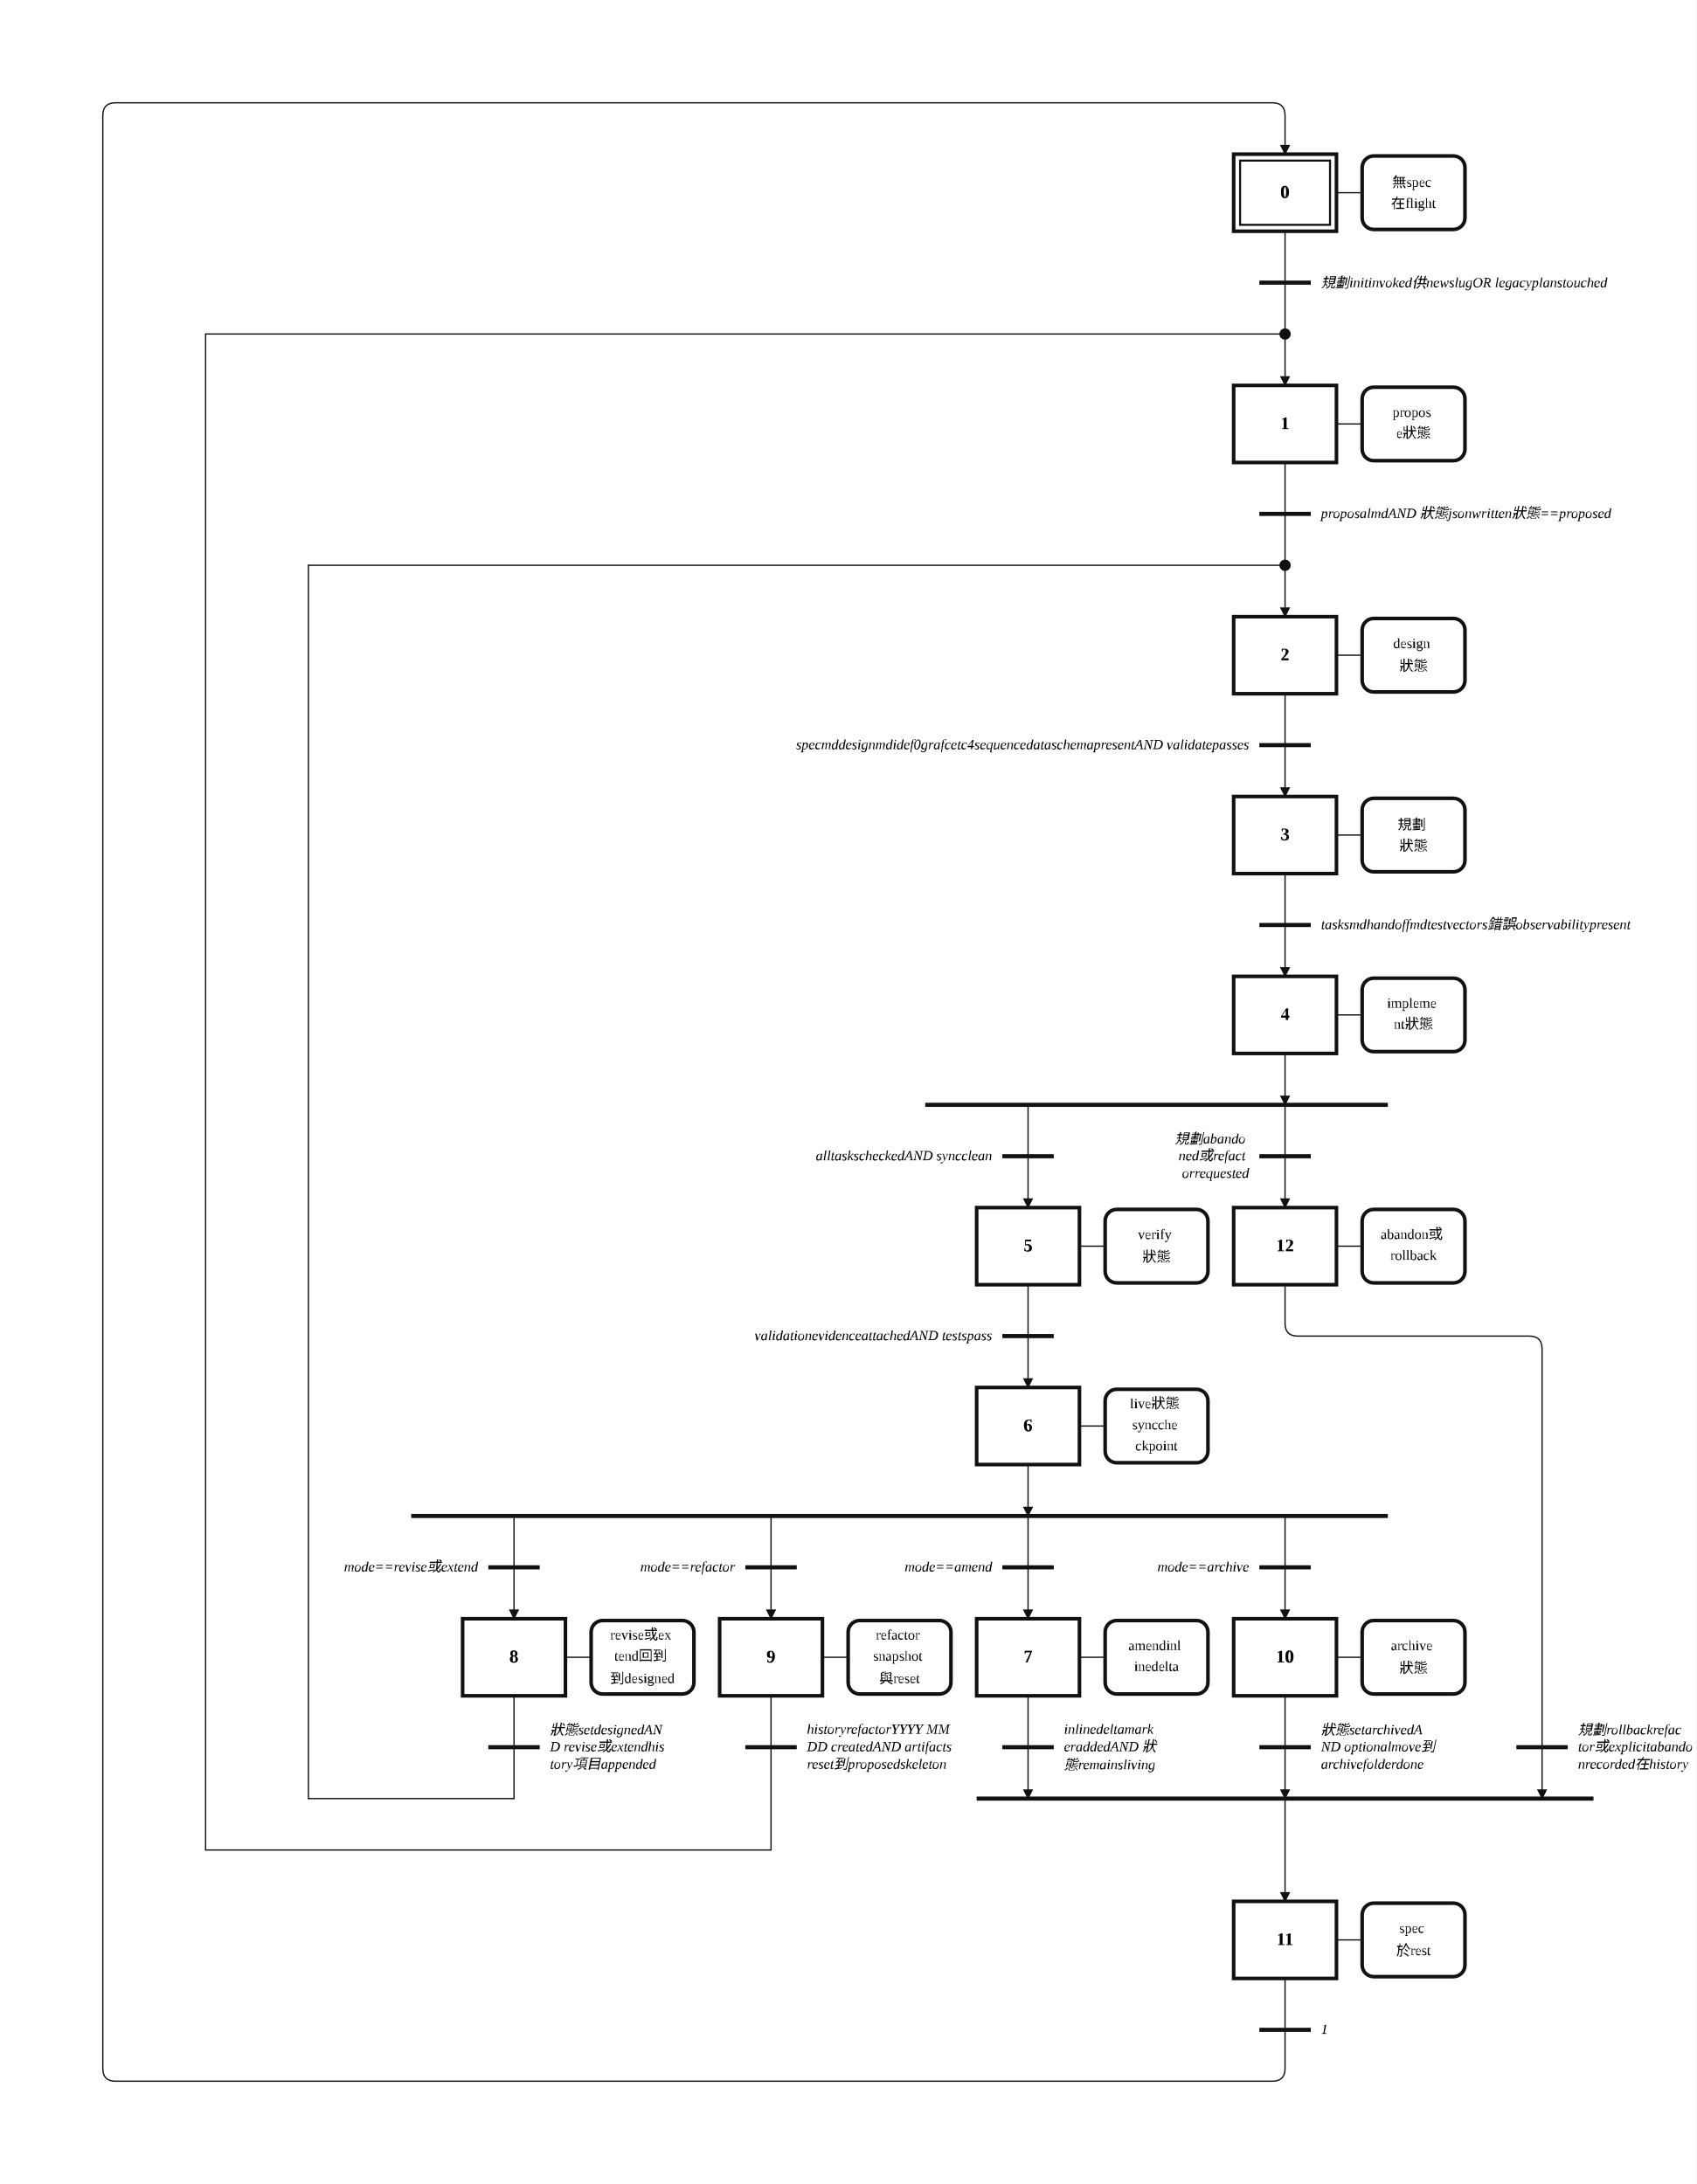
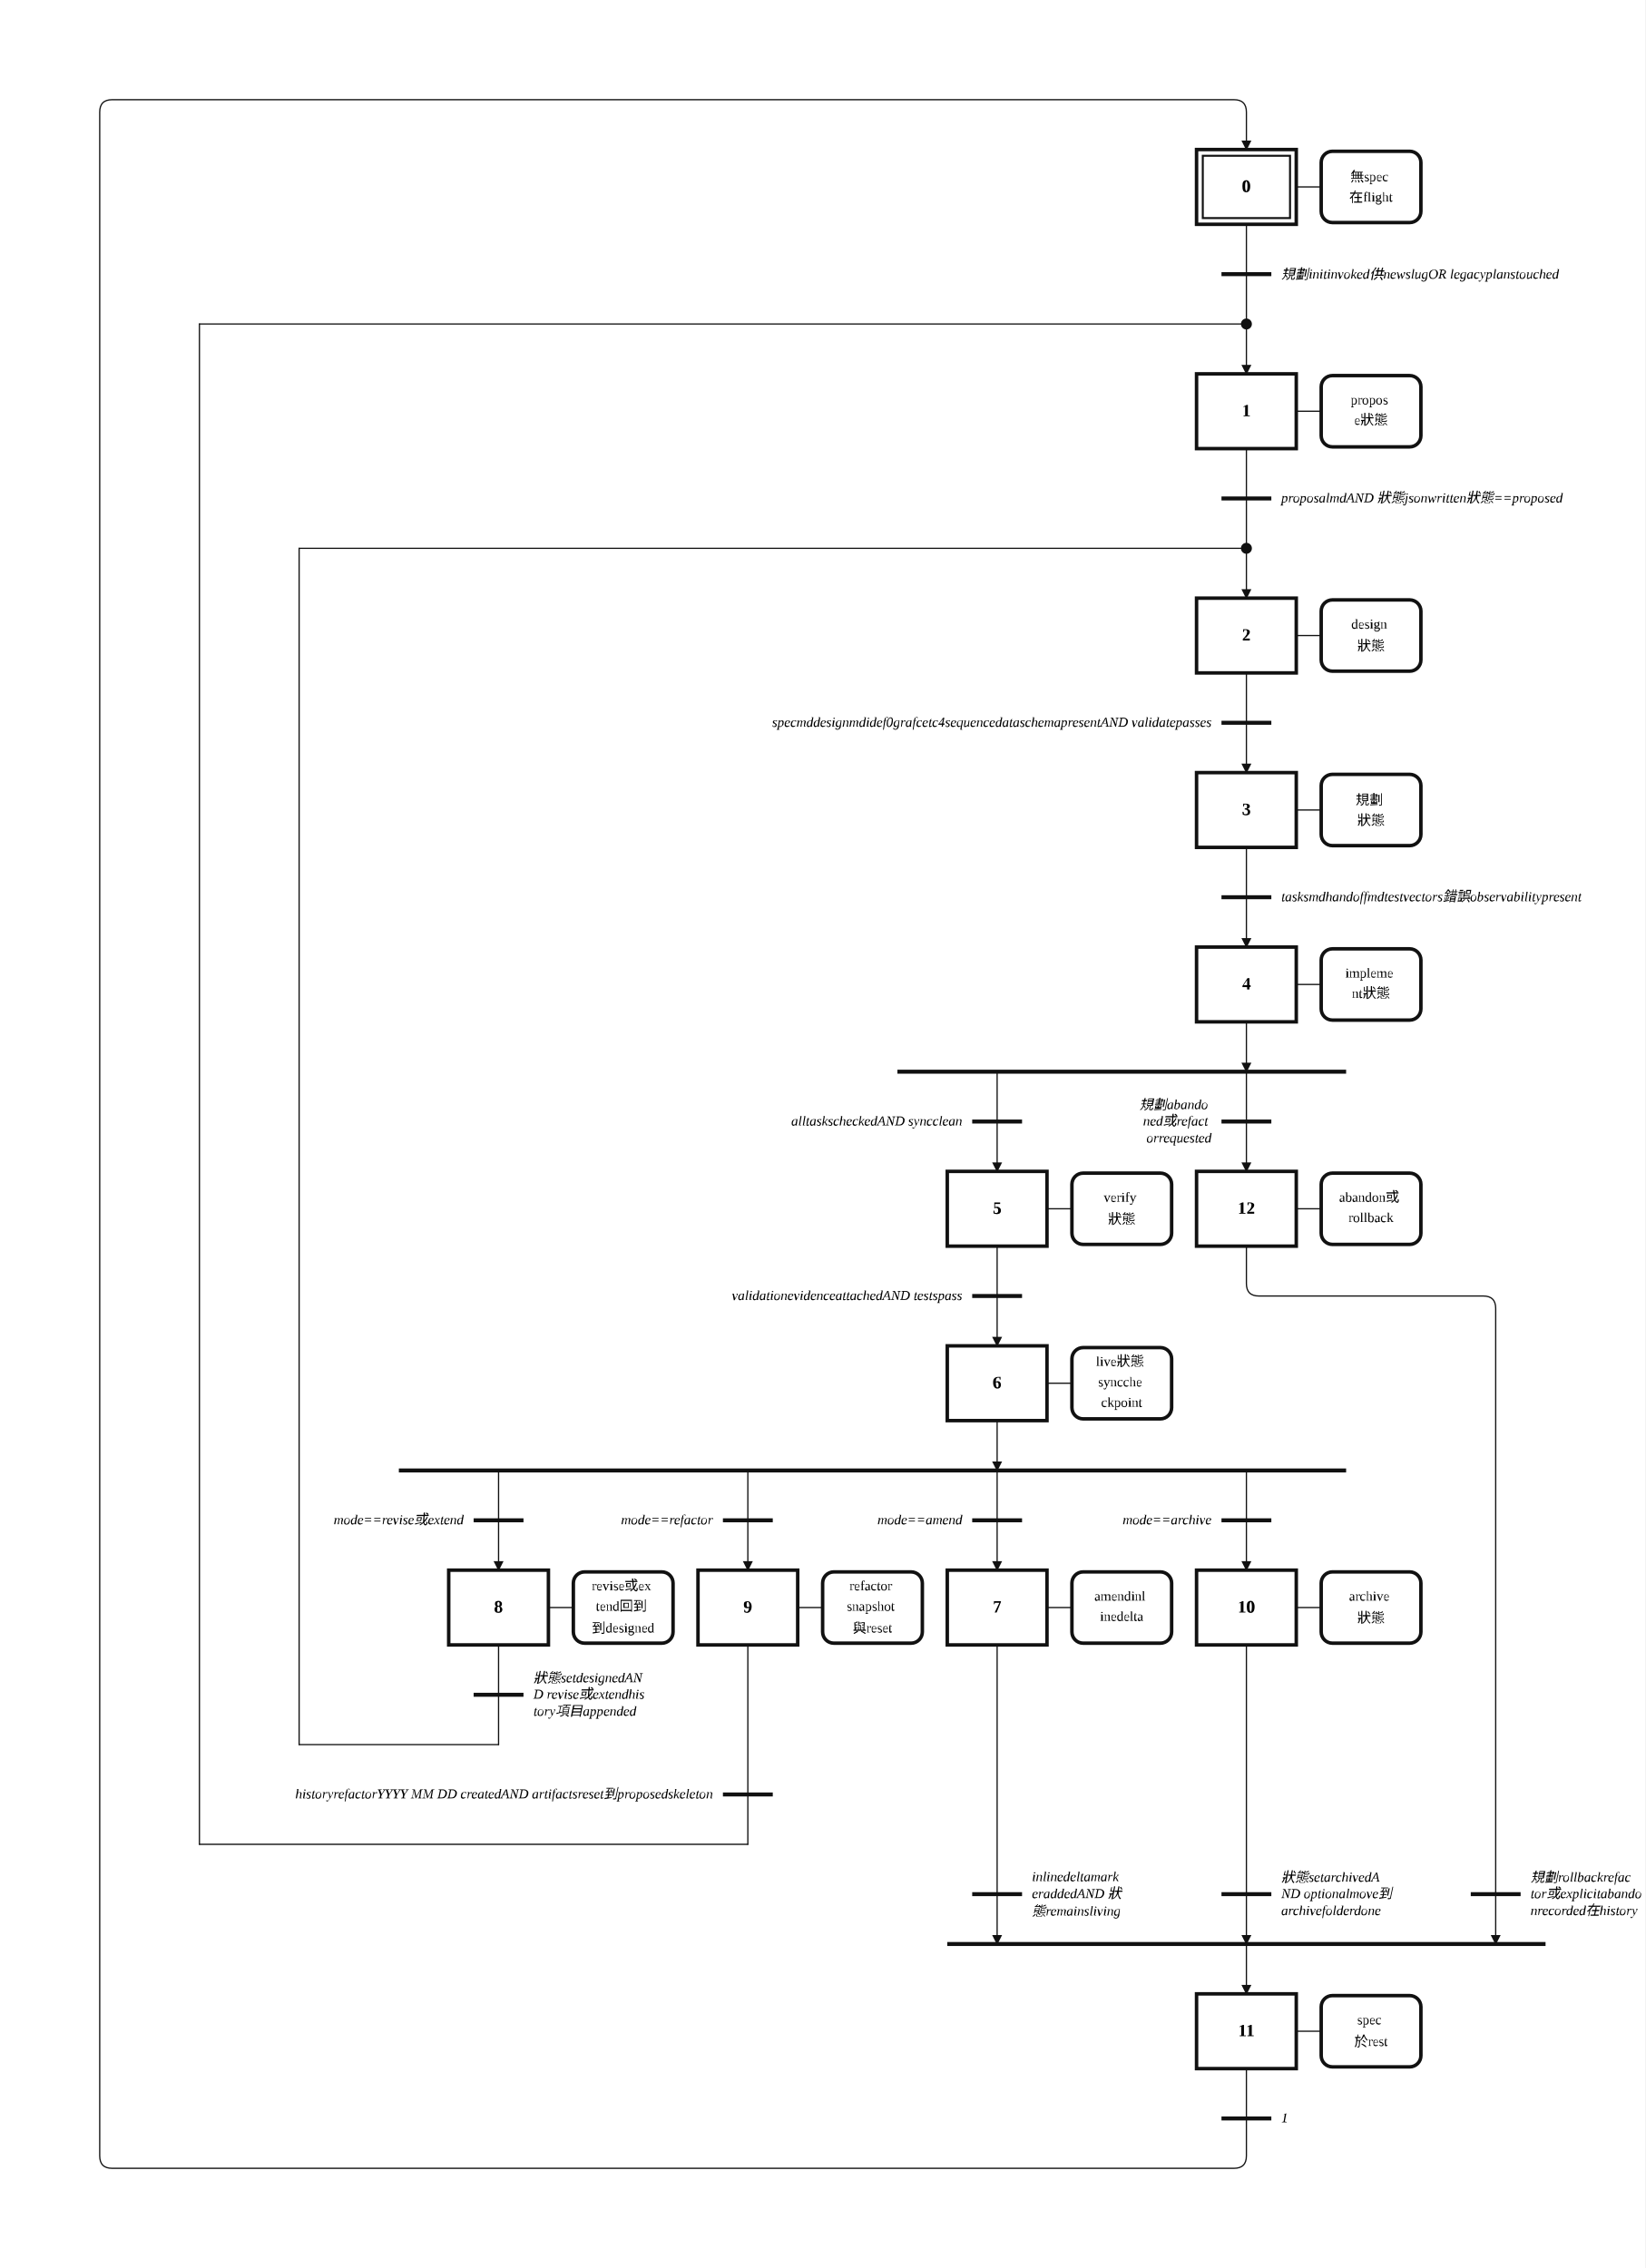
- <svg xmlns="http://www.w3.org/2000/svg" width="1320" height="1700" viewBox="-30.00 -2.00 66.00 85.00" role="img">
+ <svg xmlns="http://www.w3.org/2000/svg" width="1320" height="1820" viewBox="-30.00 -2.00 66.00 91.00" role="img">
  <style>
.step{fill:#fff;stroke:#111;stroke-width:.14}.step-inner{fill:none;stroke:#111;stroke-width:.08}
.action{fill:#fff;stroke:#111;stroke-width:.14}.gate{stroke:#111;stroke-width:.16}
.edge{fill:none;stroke:#111;stroke-width:.05;stroke-linecap:round;stroke-linejoin:round}.edge-arrow{marker-end:url(#arrow)}
.flyover-mask{stroke:#fff;stroke-width:.12;stroke-linecap:round}
.flyover{fill:none;stroke:#111;stroke-width:.05;stroke-linecap:round}
.junction{fill:#111;stroke:#111;stroke-width:0}.branch-junction{fill:#fff;stroke:#111;stroke-width:.08}
.assoc{stroke:#111;stroke-width:.05}.label{font:bold .7px 'Times New Roman', 'BiauKai', 'DFKai-SB', serif;text-anchor:middle;dominant-baseline:middle}
.action-label{font:.55px 'Times New Roman', 'BiauKai', 'DFKai-SB', serif;text-anchor:middle;dominant-baseline:middle}.gate-label{font:italic .55px 'Times New Roman', 'BiauKai', 'DFKai-SB', serif;text-anchor:start;dominant-baseline:middle}.gate-label-left{font:italic .55px 'Times New Roman', 'BiauKai', 'DFKai-SB', serif;text-anchor:end;dominant-baseline:middle}
</style>
  <defs>
    <marker id="arrow" markerWidth="0.4" markerHeight="0.4" refX="0.36" refY="0.2" orient="auto" markerUnits="userSpaceOnUse">
      <path d="M 0 0 L 0.4 0.2 L 0 0.4 z" fill="#111" />
    </marker>
  </defs>
-   <rect x="-30.00" y="-2.00" width="66.00" height="85.00" fill="white" />
+   <rect x="-30.00" y="-2.00" width="66.00" height="91.00" fill="white" />
  <path class="edge edge-arrow" d="M 20.00 9.00 L 20.00 13.00" />
  <path class="edge edge-arrow" d="M 20.00 18.00 L 20.00 22.00" />
  <path class="edge" d="M 20.00 7.00 L 20.00 9.00" />
  <path class="edge" d="M 20.00 16.00 L 20.00 18.00" />
  <path class="edge" d="M 20.00 25.00 L 20.00 27.00" />
  <path class="edge edge-arrow" d="M 20.00 27.00 L 20.00 29.00" />
  <path class="edge" d="M 20.00 32.00 L 20.00 34.00" />
  <path class="edge edge-arrow" d="M 20.00 34.00 L 20.00 36.00" />
  <path class="edge edge-arrow" d="M 20.00 39.00 L 20.00 41.00" />
  <path class="edge edge-arrow" d="M 10.00 41.00 L 10.00 45.00" />
  <path class="edge edge-arrow" d="M 20.00 41.00 L 20.00 45.00" />
  <path class="edge" d="M 10.00 48.00 L 10.00 50.00" />
  <path class="edge edge-arrow" d="M 10.00 50.00 L 10.00 52.00" />
  <path class="edge edge-arrow" d="M 10.00 55.00 L 10.00 57.00" />
  <path class="edge edge-arrow" d="M 10.00 57.00 L 10.00 61.00" />
  <path class="edge edge-arrow" d="M -10.00 57.00 L -10.00 61.00" />
  <path class="edge edge-arrow" d="M 0.00 57.00 L 0.00 61.00" />
  <path class="edge edge-arrow" d="M 20.00 57.00 L 20.00 61.00" />
-   <path class="edge edge-arrow" d="M 10.00 64.00 L 10.00 68.00" />
-   <path class="edge edge-arrow" d="M 20.00 68.00 L 20.00 72.00" />
+   <path class="edge edge-arrow" d="M 10.00 64.00 L 10.00 76.00" />
+   <path class="edge edge-arrow" d="M 20.00 76.00 L 20.00 78.00" />
  <path class="edge" d="M -10.00 64.00 L -10.00 66.00" />
  <path class="edge" d="M -10.00 66.00 L -10.00 68.00" />
  <path class="edge" d="M -10.00 68.00 L -18.00 68.00" />
  <path class="edge" d="M -18.00 68.00 L -18.00 20.00" />
  <path class="edge" d="M -18.00 20.00 L 20.00 20.00" />
-   <path class="edge" d="M 0.00 64.00 L 0.00 66.00" />
-   <path class="edge" d="M 0.00 66.00 L 0.00 70.00" />
-   <path class="edge" d="M 0.00 70.00 L -22.00 70.00" />
-   <path class="edge" d="M -22.00 70.00 L -22.00 11.00" />
+   <path class="edge" d="M 0.00 64.00 L 0.00 70.00" />
+   <path class="edge" d="M 0.00 70.00 L 0.00 72.00" />
+   <path class="edge" d="M 0.00 72.00 L -22.00 72.00" />
+   <path class="edge" d="M -22.00 72.00 L -22.00 11.00" />
  <path class="edge" d="M -22.00 11.00 L 20.00 11.00" />
-   <path class="edge edge-arrow" d="M 20.00 64.00 L 20.00 68.00" />
-   <path class="edge" d="M 20.00 75.00 L 20.00 77.00" />
-   <path class="edge edge-arrow" d="M 20.00 77.00 L 20.00 78.50 Q 20.00 79.00 19.50 79.00 L -25.50 79.00 Q -26.00 79.00 -26.00 78.50 L -26.00 2.50 Q -26.00 2.00 -25.50 2.00 L 19.50 2.00 Q 20.00 2.00 20.00 2.50 L 20.00 4.00" />
-   <path class="edge edge-arrow" d="M 20.00 48.00 L 20.00 49.50 Q 20.00 50.00 20.50 50.00 L 29.50 50.00 Q 30.00 50.00 30.00 50.50 L 30.00 68.00" />
+   <path class="edge edge-arrow" d="M 20.00 64.00 L 20.00 76.00" />
+   <path class="edge" d="M 20.00 81.00 L 20.00 83.00" />
+   <path class="edge edge-arrow" d="M 20.00 83.00 L 20.00 84.50 Q 20.00 85.00 19.50 85.00 L -25.50 85.00 Q -26.00 85.00 -26.00 84.50 L -26.00 2.50 Q -26.00 2.00 -25.50 2.00 L 19.50 2.00 Q 20.00 2.00 20.00 2.50 L 20.00 4.00" />
+   <path class="edge edge-arrow" d="M 20.00 48.00 L 20.00 49.50 Q 20.00 50.00 20.50 50.00 L 29.50 50.00 Q 30.00 50.00 30.00 50.50 L 30.00 76.00" />
  <rect class="step" x="18.00" y="4.00" width="4.00" height="3.00" />
  <rect class="step-inner" x="18.25" y="4.25" width="3.50" height="2.50" />
  <text class="label" x="20.00" y="5.50">0</text>
  <rect class="step" x="18.00" y="13.00" width="4.00" height="3.00" />
  <text class="label" x="20.00" y="14.50">1</text>
  <rect class="step" x="18.00" y="22.00" width="4.00" height="3.00" />
  <text class="label" x="20.00" y="23.50">2</text>
  <rect class="step" x="18.00" y="29.00" width="4.00" height="3.00" />
  <text class="label" x="20.00" y="30.50">3</text>
  <rect class="step" x="18.00" y="36.00" width="4.00" height="3.00" />
  <text class="label" x="20.00" y="37.50">4</text>
  <rect class="step" x="8.00" y="45.00" width="4.00" height="3.00" />
  <text class="label" x="10.00" y="46.50">5</text>
  <rect class="step" x="8.00" y="52.00" width="4.00" height="3.00" />
  <text class="label" x="10.00" y="53.50">6</text>
  <rect class="step" x="8.00" y="61.00" width="4.00" height="3.00" />
  <text class="label" x="10.00" y="62.50">7</text>
  <rect class="step" x="-12.00" y="61.00" width="4.00" height="3.00" />
  <text class="label" x="-10.00" y="62.50">8</text>
  <rect class="step" x="-2.00" y="61.00" width="4.00" height="3.00" />
  <text class="label" x="0.00" y="62.50">9</text>
  <rect class="step" x="18.00" y="61.00" width="4.00" height="3.00" />
  <text class="label" x="20.00" y="62.50">10</text>
-   <rect class="step" x="18.00" y="72.00" width="4.00" height="3.00" />
-   <text class="label" x="20.00" y="73.50">11</text>
+   <rect class="step" x="18.00" y="78.00" width="4.00" height="3.00" />
+   <text class="label" x="20.00" y="79.50">11</text>
  <rect class="step" x="18.00" y="45.00" width="4.00" height="3.00" />
  <text class="label" x="20.00" y="46.50">12</text>
  <line class="assoc" x1="22.00" y1="5.50" x2="23.00" y2="5.50" />
  <rect class="action" x="23.00" y="4.07" width="4.00" height="2.86" rx="0.45" ry="0.45" />
  <text class="action-label" x="25.00" y="5.09">
    <tspan x="25.00" dy="0">無spec</tspan>
    <tspan x="25.00" dy="0.82">在flight</tspan>
  </text>
  <line class="assoc" x1="22.00" y1="14.50" x2="23.00" y2="14.50" />
  <rect class="action" x="23.00" y="13.07" width="4.00" height="2.86" rx="0.45" ry="0.45" />
  <text class="action-label" x="25.00" y="14.09">
    <tspan x="25.00" dy="0">propos</tspan>
    <tspan x="25.00" dy="0.82">e狀態</tspan>
  </text>
  <line class="assoc" x1="22.00" y1="23.50" x2="23.00" y2="23.50" />
  <rect class="action" x="23.00" y="22.07" width="4.00" height="2.86" rx="0.45" ry="0.45" />
  <text class="action-label" x="25.00" y="23.09">
    <tspan x="25.00" dy="0">design</tspan>
    <tspan x="25.00" dy="0.82">狀態</tspan>
  </text>
  <line class="assoc" x1="22.00" y1="30.50" x2="23.00" y2="30.50" />
  <rect class="action" x="23.00" y="29.07" width="4.00" height="2.86" rx="0.45" ry="0.45" />
  <text class="action-label" x="25.00" y="30.09">
    <tspan x="25.00" dy="0">規劃</tspan>
    <tspan x="25.00" dy="0.82">狀態</tspan>
  </text>
  <line class="assoc" x1="22.00" y1="37.50" x2="23.00" y2="37.50" />
  <rect class="action" x="23.00" y="36.07" width="4.00" height="2.86" rx="0.45" ry="0.45" />
  <text class="action-label" x="25.00" y="37.09">
    <tspan x="25.00" dy="0">impleme</tspan>
    <tspan x="25.00" dy="0.82">nt狀態</tspan>
  </text>
  <line class="assoc" x1="12.00" y1="46.50" x2="13.00" y2="46.50" />
  <rect class="action" x="13.00" y="45.07" width="4.00" height="2.86" rx="0.45" ry="0.45" />
  <text class="action-label" x="15.00" y="46.09">
    <tspan x="15.00" dy="0">verify</tspan>
    <tspan x="15.00" dy="0.82">狀態</tspan>
  </text>
  <line class="assoc" x1="12.00" y1="53.50" x2="13.00" y2="53.50" />
  <rect class="action" x="13.00" y="52.07" width="4.00" height="2.86" rx="0.45" ry="0.45" />
  <text class="action-label" x="15.00" y="52.68">
    <tspan x="15.00" dy="0">live狀態</tspan>
    <tspan x="15.00" dy="0.82">syncche</tspan>
    <tspan x="15.00" dy="0.82">ckpoint</tspan>
  </text>
  <line class="assoc" x1="12.00" y1="62.50" x2="13.00" y2="62.50" />
  <rect class="action" x="13.00" y="61.07" width="4.00" height="2.86" rx="0.45" ry="0.45" />
  <text class="action-label" x="15.00" y="62.09">
    <tspan x="15.00" dy="0">amendinl</tspan>
    <tspan x="15.00" dy="0.82">inedelta</tspan>
  </text>
  <line class="assoc" x1="-8.00" y1="62.50" x2="-7.00" y2="62.50" />
  <rect class="action" x="-7.00" y="61.07" width="4.00" height="2.86" rx="0.45" ry="0.45" />
  <text class="action-label" x="-5.00" y="61.68">
    <tspan x="-5.00" dy="0">revise或ex</tspan>
    <tspan x="-5.00" dy="0.82">tend回到</tspan>
    <tspan x="-5.00" dy="0.82">到designed</tspan>
  </text>
  <line class="assoc" x1="2.00" y1="62.50" x2="3.00" y2="62.50" />
  <rect class="action" x="3.00" y="61.07" width="4.00" height="2.86" rx="0.45" ry="0.45" />
  <text class="action-label" x="5.00" y="61.68">
    <tspan x="5.00" dy="0">refactor</tspan>
    <tspan x="5.00" dy="0.82">snapshot</tspan>
    <tspan x="5.00" dy="0.82">與reset</tspan>
  </text>
  <line class="assoc" x1="22.00" y1="62.50" x2="23.00" y2="62.50" />
  <rect class="action" x="23.00" y="61.07" width="4.00" height="2.86" rx="0.45" ry="0.45" />
  <text class="action-label" x="25.00" y="62.09">
    <tspan x="25.00" dy="0">archive</tspan>
    <tspan x="25.00" dy="0.82">狀態</tspan>
  </text>
-   <line class="assoc" x1="22.00" y1="73.50" x2="23.00" y2="73.50" />
-   <rect class="action" x="23.00" y="72.07" width="4.00" height="2.86" rx="0.45" ry="0.45" />
-   <text class="action-label" x="25.00" y="73.09">
+   <line class="assoc" x1="22.00" y1="79.50" x2="23.00" y2="79.50" />
+   <rect class="action" x="23.00" y="78.07" width="4.00" height="2.86" rx="0.45" ry="0.45" />
+   <text class="action-label" x="25.00" y="79.09">
    <tspan x="25.00" dy="0">spec</tspan>
    <tspan x="25.00" dy="0.82">於rest</tspan>
  </text>
  <line class="assoc" x1="22.00" y1="46.50" x2="23.00" y2="46.50" />
  <rect class="action" x="23.00" y="45.07" width="4.00" height="2.86" rx="0.45" ry="0.45" />
  <text class="action-label" x="25.00" y="46.09">
    <tspan x="25.00" dy="0">abandon或</tspan>
    <tspan x="25.00" dy="0.82">rollback</tspan>
  </text>
  <line class="gate" x1="19.00" y1="9.00" x2="21.00" y2="9.00" />
  <text class="gate-label" x="21.40" y="9.00">
    <tspan x="21.40" dy="0">規劃initinvoked供newslugOR legacyplanstouched</tspan>
  </text>
  <line class="gate" x1="19.00" y1="18.00" x2="21.00" y2="18.00" />
  <text class="gate-label" x="21.40" y="18.00">
    <tspan x="21.40" dy="0">proposalmdAND 狀態jsonwritten狀態==proposed</tspan>
  </text>
  <line class="gate" x1="19.00" y1="27.00" x2="21.00" y2="27.00" />
  <text class="gate-label-left" x="18.60" y="27.00">
    <tspan x="18.60" dy="0">specmddesignmdidef0grafcetc4sequencedataschemapresentAND validatepasses</tspan>
  </text>
  <line class="gate" x1="19.00" y1="34.00" x2="21.00" y2="34.00" />
  <text class="gate-label" x="21.40" y="34.00">
    <tspan x="21.40" dy="0">tasksmdhandoffmdtestvectors錯誤observabilitypresent</tspan>
  </text>
  <line class="gate" x1="6.00" y1="41.00" x2="24.00" y2="41.00" />
  <line class="gate" x1="9.00" y1="50.00" x2="11.00" y2="50.00" />
  <text class="gate-label-left" x="8.60" y="50.00">
    <tspan x="8.60" dy="0">validationevidenceattachedAND testspass</tspan>
  </text>
  <line class="gate" x1="-14.00" y1="57.00" x2="24.00" y2="57.00" />
-   <line class="gate" x1="8.00" y1="68.00" x2="32.00" y2="68.00" />
+   <line class="gate" x1="8.00" y1="76.00" x2="32.00" y2="76.00" />
  <line class="gate" x1="-11.00" y1="66.00" x2="-9.00" y2="66.00" />
  <text class="gate-label" x="-8.60" y="65.32">
    <tspan x="-8.60" dy="0">狀態setdesignedAN</tspan>
    <tspan x="-8.60" dy="0.68">D revise或extendhis</tspan>
    <tspan x="-8.60" dy="0.68">tory項目appended</tspan>
  </text>
-   <line class="gate" x1="-1.00" y1="66.00" x2="1.00" y2="66.00" />
-   <text class="gate-label" x="1.40" y="65.32">
-     <tspan x="1.40" dy="0">historyrefactorYYYY MM</tspan>
-     <tspan x="1.40" dy="0.68">DD createdAND artifacts</tspan>
-     <tspan x="1.40" dy="0.68">reset到proposedskeleton</tspan>
-   </text>
-   <line class="gate" x1="19.00" y1="77.00" x2="21.00" y2="77.00" />
-   <text class="gate-label" x="21.40" y="77.00">
+   <line class="gate" x1="-1.00" y1="70.00" x2="1.00" y2="70.00" />
+   <text class="gate-label-left" x="-1.40" y="70.00">
+     <tspan x="-1.40" dy="0">historyrefactorYYYY MM DD createdAND artifactsreset到proposedskeleton</tspan>
+   </text>
+   <line class="gate" x1="19.00" y1="83.00" x2="21.00" y2="83.00" />
+   <text class="gate-label" x="21.40" y="83.00">
    <tspan x="21.40" dy="0">1</tspan>
  </text>
  <line class="gate" x1="9.00" y1="43.00" x2="11.00" y2="43.00" />
  <text class="gate-label-left" x="8.60" y="43.00">
    <tspan x="8.60" dy="0">alltaskscheckedAND syncclean</tspan>
  </text>
  <line class="gate" x1="19.00" y1="43.00" x2="21.00" y2="43.00" />
  <text class="gate-label-left" x="18.60" y="42.32">
    <tspan x="18.60" dy="0">規劃abando</tspan>
    <tspan x="18.60" dy="0.68">ned或refact</tspan>
    <tspan x="18.60" dy="0.68">orrequested</tspan>
  </text>
  <line class="gate" x1="9.00" y1="59.00" x2="11.00" y2="59.00" />
  <text class="gate-label-left" x="8.60" y="59.00">
    <tspan x="8.60" dy="0">mode==amend</tspan>
  </text>
  <line class="gate" x1="-11.00" y1="59.00" x2="-9.00" y2="59.00" />
  <text class="gate-label-left" x="-11.40" y="59.00">
    <tspan x="-11.40" dy="0">mode==revise或extend</tspan>
  </text>
  <line class="gate" x1="-1.00" y1="59.00" x2="1.00" y2="59.00" />
  <text class="gate-label-left" x="-1.40" y="59.00">
    <tspan x="-1.40" dy="0">mode==refactor</tspan>
  </text>
  <line class="gate" x1="19.00" y1="59.00" x2="21.00" y2="59.00" />
  <text class="gate-label-left" x="18.60" y="59.00">
    <tspan x="18.60" dy="0">mode==archive</tspan>
  </text>
-   <line class="gate" x1="9.00" y1="66.00" x2="11.00" y2="66.00" />
-   <text class="gate-label" x="11.40" y="65.32">
+   <line class="gate" x1="9.00" y1="74.00" x2="11.00" y2="74.00" />
+   <text class="gate-label" x="11.40" y="73.32">
    <tspan x="11.40" dy="0">inlinedeltamark</tspan>
    <tspan x="11.40" dy="0.68">eraddedAND 狀</tspan>
    <tspan x="11.40" dy="0.68">態remainsliving</tspan>
  </text>
-   <line class="gate" x1="19.00" y1="66.00" x2="21.00" y2="66.00" />
-   <text class="gate-label" x="21.40" y="65.32">
+   <line class="gate" x1="19.00" y1="74.00" x2="21.00" y2="74.00" />
+   <text class="gate-label" x="21.40" y="73.32">
    <tspan x="21.40" dy="0">狀態setarchivedA</tspan>
    <tspan x="21.40" dy="0.68">ND optionalmove到</tspan>
    <tspan x="21.40" dy="0.68">archivefolderdone</tspan>
  </text>
-   <line class="gate" x1="29.00" y1="66.00" x2="31.00" y2="66.00" />
-   <text class="gate-label" x="31.40" y="65.32">
+   <line class="gate" x1="29.00" y1="74.00" x2="31.00" y2="74.00" />
+   <text class="gate-label" x="31.40" y="73.32">
    <tspan x="31.40" dy="0">規劃rollbackrefac</tspan>
    <tspan x="31.40" dy="0.68">tor或explicitabando</tspan>
    <tspan x="31.40" dy="0.68">nrecorded在history</tspan>
  </text>
  <circle class="junction" cx="20.00" cy="11.00" r="0.22" />
  <circle class="junction" cx="20.00" cy="20.00" r="0.22" />
</svg>
